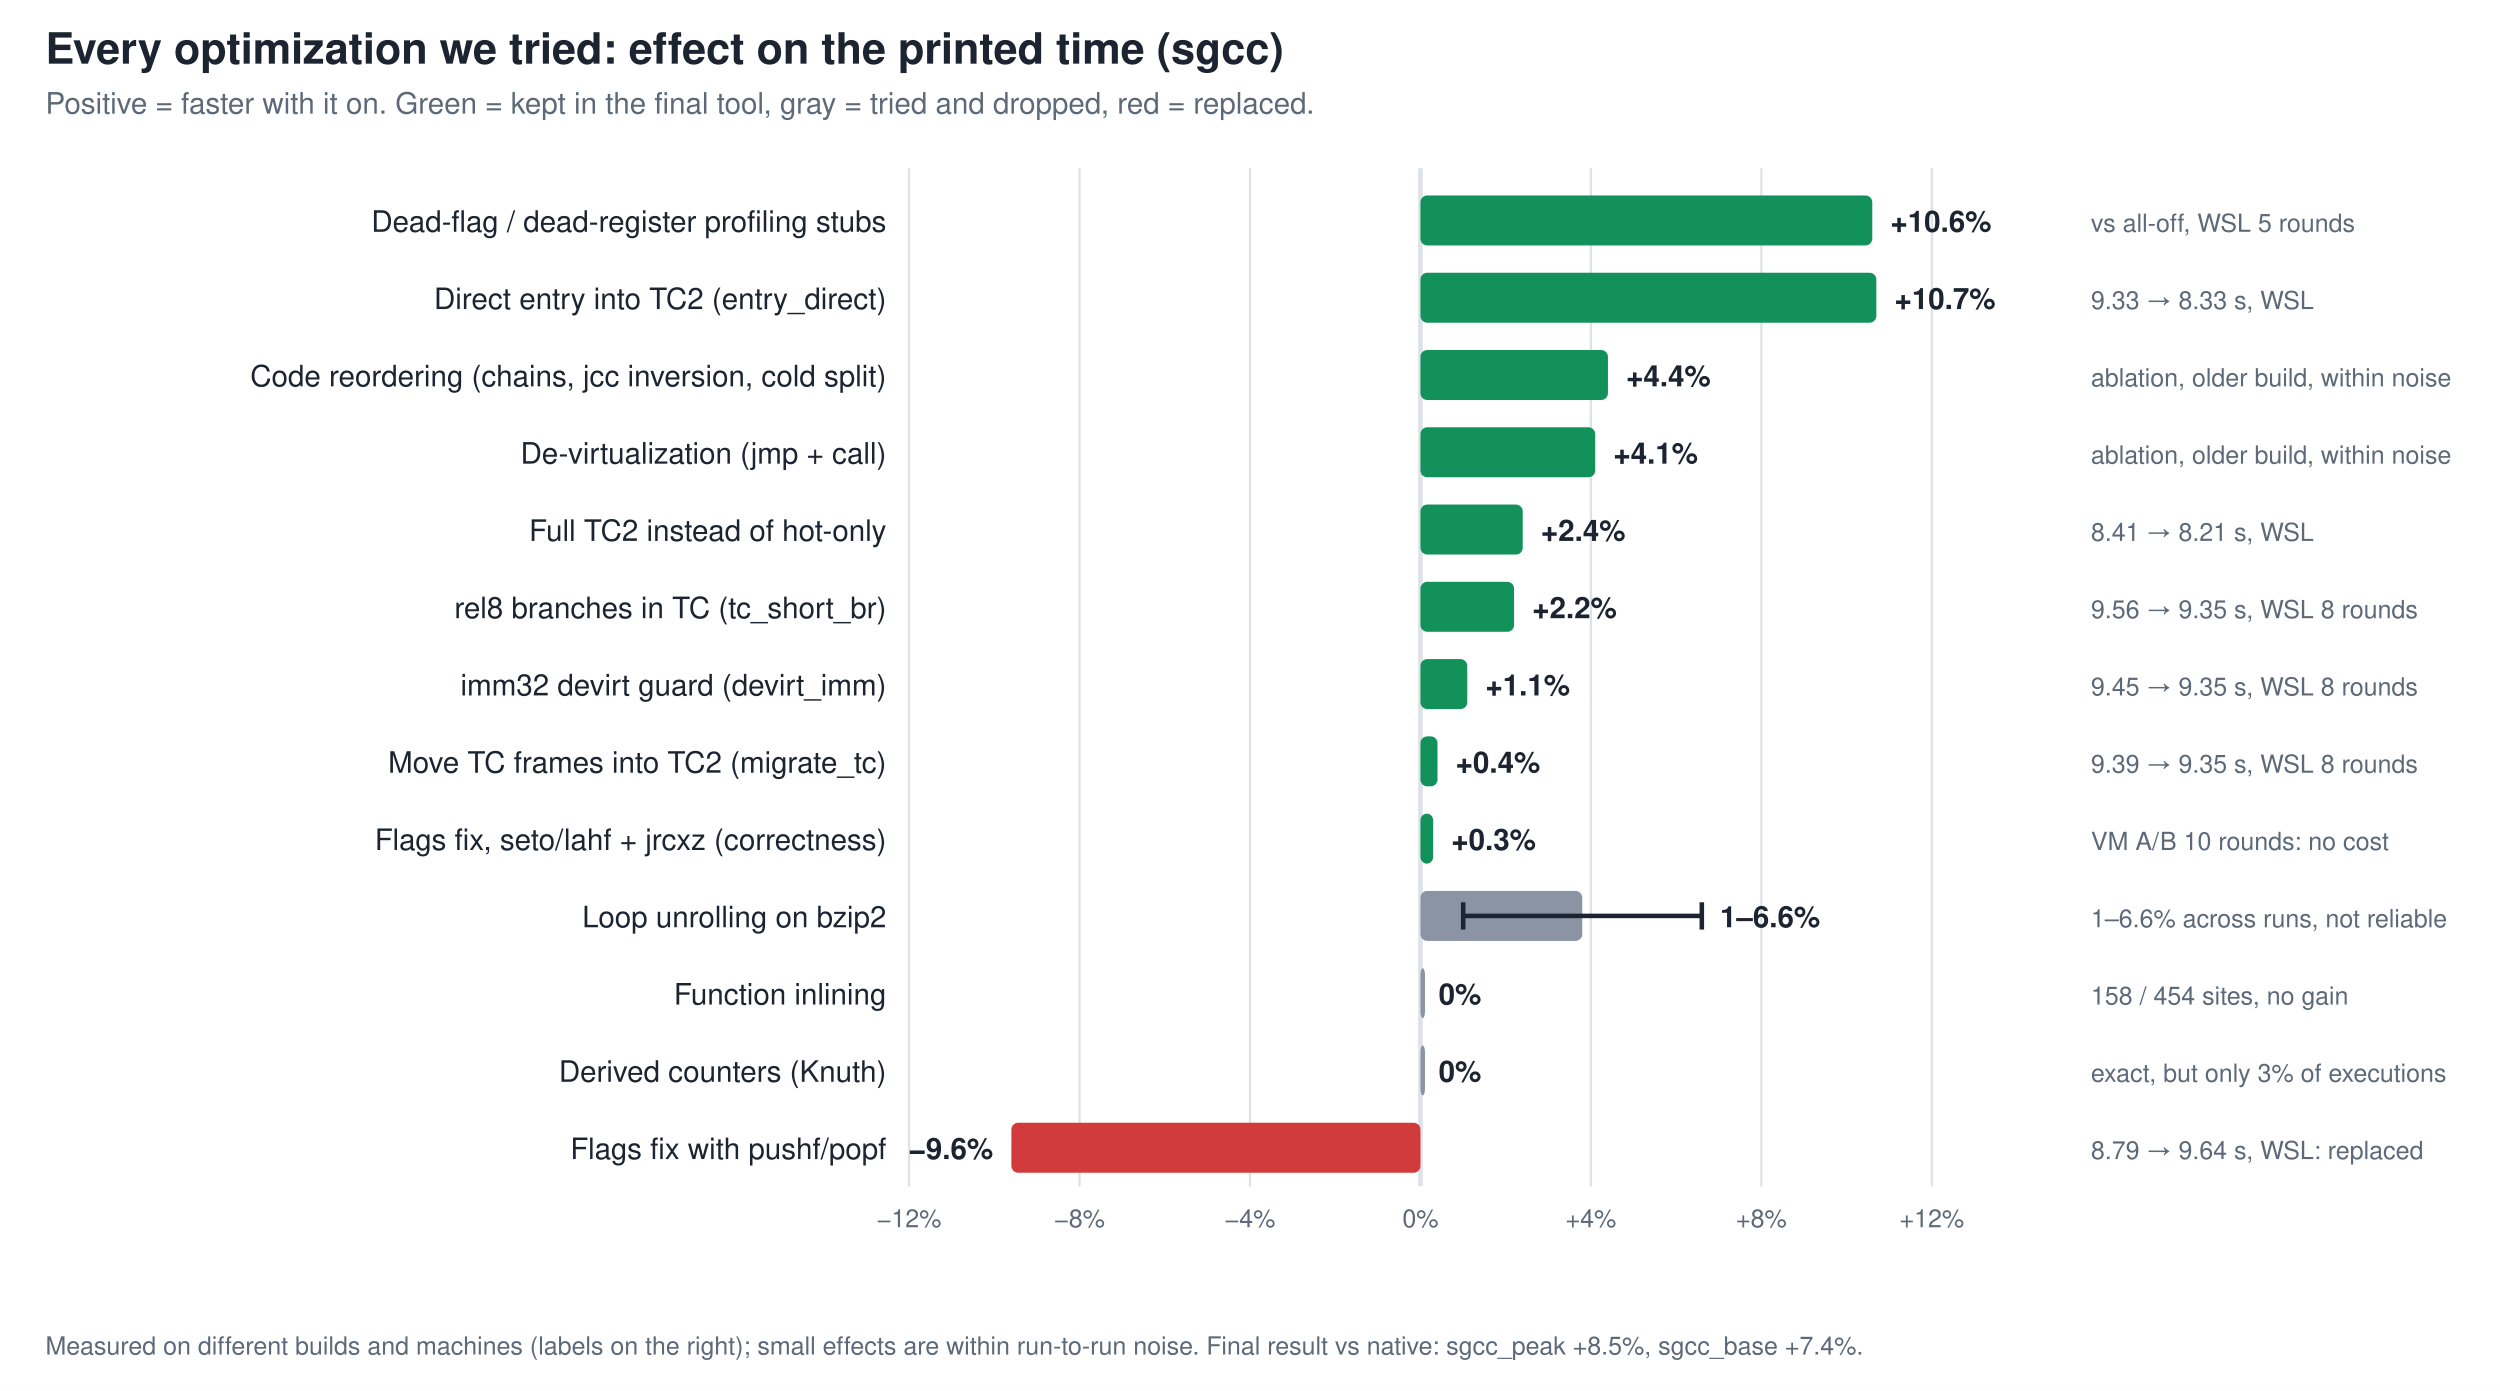
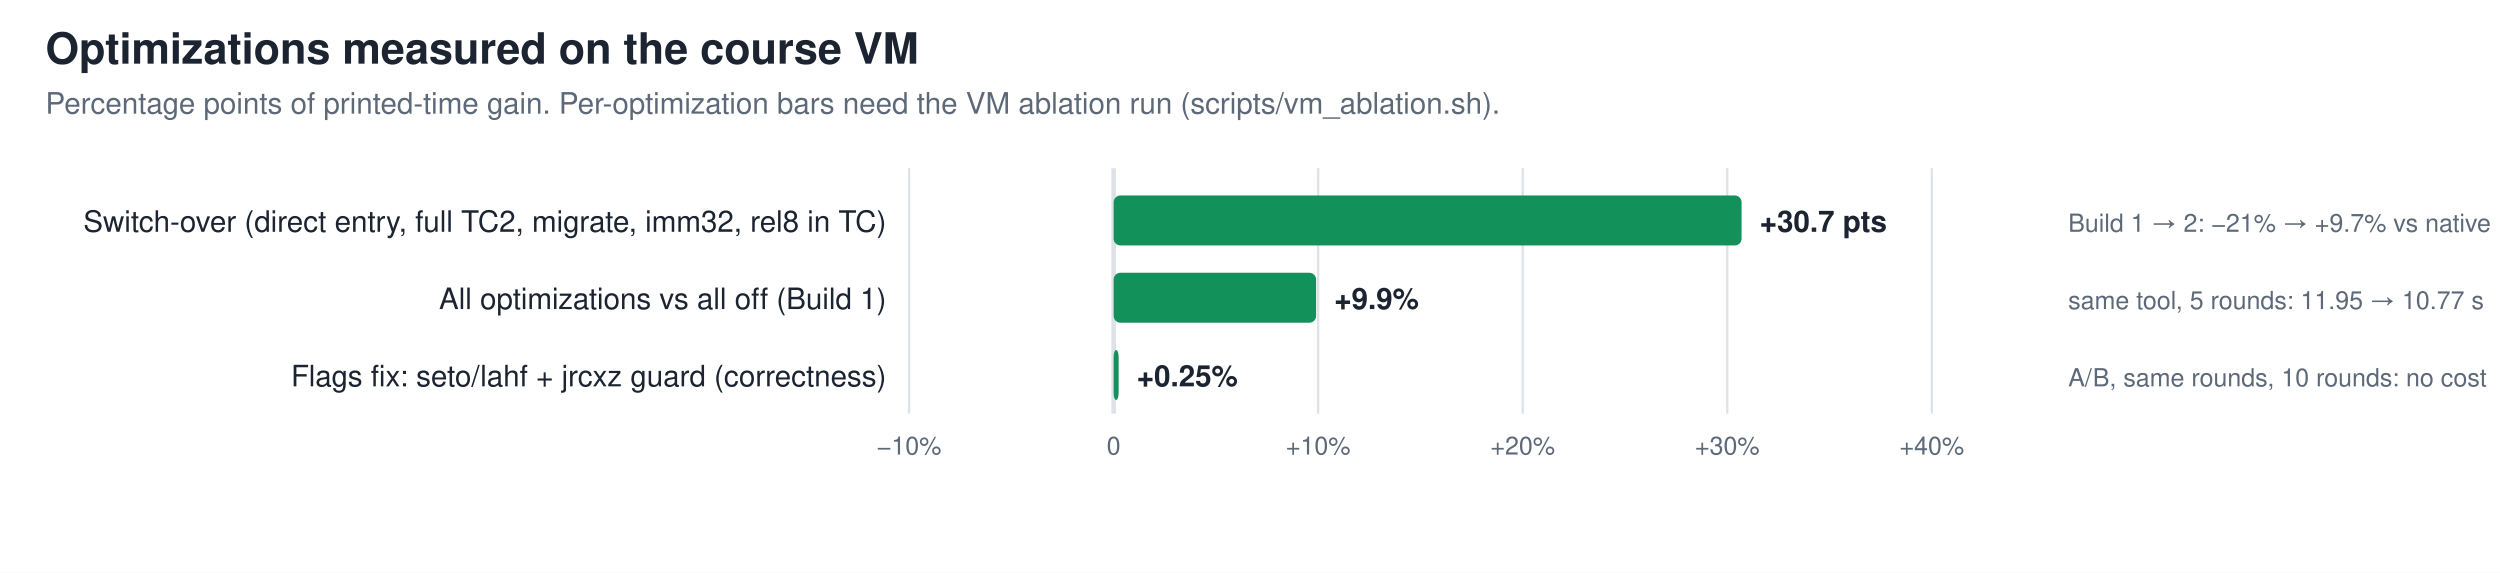
- <svg xmlns="http://www.w3.org/2000/svg" width="1100" height="612" viewBox="0 0 1100 612" font-family="Segoe UI, Helvetica, Arial, sans-serif">
-   <rect width="1100" height="612" fill="#ffffff" />
-   <text x="20.0" y="28.0" font-size="19" fill="#1b2430" text-anchor="start" font-weight="bold">Every optimization we tried: effect on the printed time (sgcc)</text>
-   <text x="20.0" y="50.0" font-size="13" fill="#5d6978" text-anchor="start" font-weight="normal">Positive = faster with it on. Green = kept in the final tool, gray = tried and dropped, red = replaced.</text>
-   <line x1="400.0" x2="400.0" y1="74" y2="522" stroke="#dde2e8" stroke-width="1" />
-   <text x="400.0" y="540.0" font-size="11" fill="#5d6978" text-anchor="middle" font-weight="normal">−12%</text>
-   <line x1="475.0" x2="475.0" y1="74" y2="522" stroke="#dde2e8" stroke-width="1" />
-   <text x="475.0" y="540.0" font-size="11" fill="#5d6978" text-anchor="middle" font-weight="normal">−8%</text>
-   <line x1="550.0" x2="550.0" y1="74" y2="522" stroke="#dde2e8" stroke-width="1" />
-   <text x="550.0" y="540.0" font-size="11" fill="#5d6978" text-anchor="middle" font-weight="normal">−4%</text>
-   <line x1="625.0" x2="625.0" y1="74" y2="522" stroke="#dde2e8" stroke-width="2" />
-   <text x="625.0" y="540.0" font-size="11" fill="#5d6978" text-anchor="middle" font-weight="normal">0%</text>
-   <line x1="700.0" x2="700.0" y1="74" y2="522" stroke="#dde2e8" stroke-width="1" />
-   <text x="700.0" y="540.0" font-size="11" fill="#5d6978" text-anchor="middle" font-weight="normal">+4%</text>
-   <line x1="775.0" x2="775.0" y1="74" y2="522" stroke="#dde2e8" stroke-width="1" />
-   <text x="775.0" y="540.0" font-size="11" fill="#5d6978" text-anchor="middle" font-weight="normal">+8%</text>
-   <line x1="850.0" x2="850.0" y1="74" y2="522" stroke="#dde2e8" stroke-width="1" />
-   <text x="850.0" y="540.0" font-size="11" fill="#5d6978" text-anchor="middle" font-weight="normal">+12%</text>
-   <text x="390.0" y="102.0" font-size="13" fill="#1b2430" text-anchor="end" font-weight="normal">Dead-flag / dead-register profiling stubs</text>
-   <rect x="625.0" y="86.0" width="198.8" height="22" rx="3" fill="#12925a" />
-   <text x="831.8" y="102.0" font-size="13" fill="#1b2430" text-anchor="start" font-weight="bold">+10.6%</text>
-   <text x="920.0" y="102.0" font-size="11" fill="#5d6978" text-anchor="start" font-weight="normal">vs all-off, WSL 5 rounds</text>
-   <text x="390.0" y="136.0" font-size="13" fill="#1b2430" text-anchor="end" font-weight="normal">Direct entry into TC2 (entry_direct)</text>
-   <rect x="625.0" y="120.0" width="200.6" height="22" rx="3" fill="#12925a" />
-   <text x="833.6" y="136.0" font-size="13" fill="#1b2430" text-anchor="start" font-weight="bold">+10.7%</text>
-   <text x="920.0" y="136.0" font-size="11" fill="#5d6978" text-anchor="start" font-weight="normal">9.33 → 8.33 s, WSL</text>
-   <text x="390.0" y="170.0" font-size="13" fill="#1b2430" text-anchor="end" font-weight="normal">Code reordering (chains, jcc inversion, cold split)</text>
-   <rect x="625.0" y="154.0" width="82.5" height="22" rx="3" fill="#12925a" />
-   <text x="715.5" y="170.0" font-size="13" fill="#1b2430" text-anchor="start" font-weight="bold">+4.4%</text>
-   <text x="920.0" y="170.0" font-size="11" fill="#5d6978" text-anchor="start" font-weight="normal">ablation, older build, within noise</text>
-   <text x="390.0" y="204.0" font-size="13" fill="#1b2430" text-anchor="end" font-weight="normal">De-virtualization (jmp + call)</text>
-   <rect x="625.0" y="188.0" width="76.9" height="22" rx="3" fill="#12925a" />
-   <text x="709.9" y="204.0" font-size="13" fill="#1b2430" text-anchor="start" font-weight="bold">+4.1%</text>
-   <text x="920.0" y="204.0" font-size="11" fill="#5d6978" text-anchor="start" font-weight="normal">ablation, older build, within noise</text>
-   <text x="390.0" y="238.0" font-size="13" fill="#1b2430" text-anchor="end" font-weight="normal">Full TC2 instead of hot-only</text>
-   <rect x="625.0" y="222.0" width="45.0" height="22" rx="3" fill="#12925a" />
-   <text x="678.0" y="238.0" font-size="13" fill="#1b2430" text-anchor="start" font-weight="bold">+2.4%</text>
-   <text x="920.0" y="238.0" font-size="11" fill="#5d6978" text-anchor="start" font-weight="normal">8.41 → 8.21 s, WSL</text>
-   <text x="390.0" y="272.0" font-size="13" fill="#1b2430" text-anchor="end" font-weight="normal">rel8 branches in TC (tc_short_br)</text>
-   <rect x="625.0" y="256.0" width="41.2" height="22" rx="3" fill="#12925a" />
-   <text x="674.2" y="272.0" font-size="13" fill="#1b2430" text-anchor="start" font-weight="bold">+2.2%</text>
-   <text x="920.0" y="272.0" font-size="11" fill="#5d6978" text-anchor="start" font-weight="normal">9.56 → 9.35 s, WSL 8 rounds</text>
-   <text x="390.0" y="306.0" font-size="13" fill="#1b2430" text-anchor="end" font-weight="normal">imm32 devirt guard (devirt_imm)</text>
-   <rect x="625.0" y="290.0" width="20.6" height="22" rx="3" fill="#12925a" />
-   <text x="653.6" y="306.0" font-size="13" fill="#1b2430" text-anchor="start" font-weight="bold">+1.1%</text>
-   <text x="920.0" y="306.0" font-size="11" fill="#5d6978" text-anchor="start" font-weight="normal">9.45 → 9.35 s, WSL 8 rounds</text>
-   <text x="390.0" y="340.0" font-size="13" fill="#1b2430" text-anchor="end" font-weight="normal">Move TC frames into TC2 (migrate_tc)</text>
-   <rect x="625.0" y="324.0" width="7.5" height="22" rx="3" fill="#12925a" />
-   <text x="640.5" y="340.0" font-size="13" fill="#1b2430" text-anchor="start" font-weight="bold">+0.4%</text>
-   <text x="920.0" y="340.0" font-size="11" fill="#5d6978" text-anchor="start" font-weight="normal">9.39 → 9.35 s, WSL 8 rounds</text>
-   <text x="390.0" y="374.0" font-size="13" fill="#1b2430" text-anchor="end" font-weight="normal">Flags fix, seto/lahf + jrcxz (correctness)</text>
-   <rect x="625.0" y="358.0" width="5.6" height="22" rx="3" fill="#12925a" />
-   <text x="638.6" y="374.0" font-size="13" fill="#1b2430" text-anchor="start" font-weight="bold">+0.3%</text>
-   <text x="920.0" y="374.0" font-size="11" fill="#5d6978" text-anchor="start" font-weight="normal">VM A/B 10 rounds: no cost</text>
-   <text x="390.0" y="408.0" font-size="13" fill="#1b2430" text-anchor="end" font-weight="normal">Loop unrolling on bzip2</text>
-   <rect x="625.0" y="392.0" width="71.2" height="22" rx="3" fill="#8a94a3" />
-   <line x1="643.8" x2="748.8" y1="403" y2="403" stroke="#1b2430" stroke-width="2" />
-   <line x1="643.8" x2="643.8" y1="397" y2="409" stroke="#1b2430" stroke-width="2" />
-   <line x1="748.8" x2="748.8" y1="397" y2="409" stroke="#1b2430" stroke-width="2" />
-   <text x="756.8" y="408.0" font-size="13" fill="#1b2430" text-anchor="start" font-weight="bold">1–6.6%</text>
-   <text x="920.0" y="408.0" font-size="11" fill="#5d6978" text-anchor="start" font-weight="normal">1–6.6% across runs, not reliable</text>
-   <text x="390.0" y="442.0" font-size="13" fill="#1b2430" text-anchor="end" font-weight="normal">Function inlining</text>
-   <rect x="625.0" y="426.0" width="2.0" height="22" rx="3" fill="#8a94a3" />
-   <text x="633.0" y="442.0" font-size="13" fill="#1b2430" text-anchor="start" font-weight="bold">0%</text>
-   <text x="920.0" y="442.0" font-size="11" fill="#5d6978" text-anchor="start" font-weight="normal">158 / 454 sites, no gain</text>
-   <text x="390.0" y="476.0" font-size="13" fill="#1b2430" text-anchor="end" font-weight="normal">Derived counters (Knuth)</text>
-   <rect x="625.0" y="460.0" width="2.0" height="22" rx="3" fill="#8a94a3" />
-   <text x="633.0" y="476.0" font-size="13" fill="#1b2430" text-anchor="start" font-weight="bold">0%</text>
-   <text x="920.0" y="476.0" font-size="11" fill="#5d6978" text-anchor="start" font-weight="normal">exact, but only 3% of executions</text>
-   <text x="390.0" y="510.0" font-size="13" fill="#1b2430" text-anchor="end" font-weight="normal">Flags fix with pushf/popf</text>
-   <rect x="445.0" y="494.0" width="180.0" height="22" rx="3" fill="#d23b3b" />
-   <text x="437.0" y="510.0" font-size="13" fill="#1b2430" text-anchor="end" font-weight="bold">−9.6%</text>
-   <text x="920.0" y="510.0" font-size="11" fill="#5d6978" text-anchor="start" font-weight="normal">8.79 → 9.64 s, WSL: replaced</text>
-   <text x="20.0" y="596.0" font-size="11" fill="#5d6978" text-anchor="start" font-weight="normal">Measured on different builds and machines (labels on the right); small effects are within run-to-run noise. Final result vs native: sgcc_peak +8.5%, sgcc_base +7.4%.</text>
+ <svg xmlns="http://www.w3.org/2000/svg" width="1100" height="252" viewBox="0 0 1100 252" font-family="Segoe UI, Helvetica, Arial, sans-serif">
+   <rect width="1100" height="252" fill="#ffffff" />
+   <text x="20.0" y="28.0" font-size="19" fill="#1b2430" text-anchor="start" font-weight="bold">Optimizations measured on the course VM</text>
+   <text x="20.0" y="50.0" font-size="13" fill="#5d6978" text-anchor="start" font-weight="normal">Percentage points of printed-time gain. Per-optimization bars need the VM ablation run (scripts/vm_ablation.sh).</text>
+   <line x1="400.0" x2="400.0" y1="74" y2="182" stroke="#dde2e8" stroke-width="1" />
+   <text x="400.0" y="200.0" font-size="11" fill="#5d6978" text-anchor="middle" font-weight="normal">−10%</text>
+   <line x1="490.0" x2="490.0" y1="74" y2="182" stroke="#dde2e8" stroke-width="2" />
+   <text x="490.0" y="200.0" font-size="11" fill="#5d6978" text-anchor="middle" font-weight="normal">0</text>
+   <line x1="580.0" x2="580.0" y1="74" y2="182" stroke="#dde2e8" stroke-width="1" />
+   <text x="580.0" y="200.0" font-size="11" fill="#5d6978" text-anchor="middle" font-weight="normal">+10%</text>
+   <line x1="670.0" x2="670.0" y1="74" y2="182" stroke="#dde2e8" stroke-width="1" />
+   <text x="670.0" y="200.0" font-size="11" fill="#5d6978" text-anchor="middle" font-weight="normal">+20%</text>
+   <line x1="760.0" x2="760.0" y1="74" y2="182" stroke="#dde2e8" stroke-width="1" />
+   <text x="760.0" y="200.0" font-size="11" fill="#5d6978" text-anchor="middle" font-weight="normal">+30%</text>
+   <line x1="850.0" x2="850.0" y1="74" y2="182" stroke="#dde2e8" stroke-width="1" />
+   <text x="850.0" y="200.0" font-size="11" fill="#5d6978" text-anchor="middle" font-weight="normal">+40%</text>
+   <text x="390.0" y="102.0" font-size="13" fill="#1b2430" text-anchor="end" font-weight="normal">Switch-over (direct entry, full TC2, migrate, imm32, rel8 in TC)</text>
+   <rect x="490.0" y="86.0" width="276.3" height="22" rx="3" fill="#12925a" />
+   <text x="774.3" y="102.0" font-size="13" fill="#1b2430" text-anchor="start" font-weight="bold">+30.7 pts</text>
+   <text x="910.0" y="102.0" font-size="11" fill="#5d6978" text-anchor="start" font-weight="normal">Build 1 → 2: −21% → +9.7% vs native</text>
+   <text x="390.0" y="136.0" font-size="13" fill="#1b2430" text-anchor="end" font-weight="normal">All optimizations vs all off (Build 1)</text>
+   <rect x="490.0" y="120.0" width="89.1" height="22" rx="3" fill="#12925a" />
+   <text x="587.1" y="136.0" font-size="13" fill="#1b2430" text-anchor="start" font-weight="bold">+9.9%</text>
+   <text x="910.0" y="136.0" font-size="11" fill="#5d6978" text-anchor="start" font-weight="normal">same tool, 5 rounds: 11.95 → 10.77 s</text>
+   <text x="390.0" y="170.0" font-size="13" fill="#1b2430" text-anchor="end" font-weight="normal">Flags fix: seto/lahf + jrcxz guard (correctness)</text>
+   <rect x="490.0" y="154.0" width="2.2" height="22" rx="3" fill="#12925a" />
+   <text x="500.2" y="170.0" font-size="13" fill="#1b2430" text-anchor="start" font-weight="bold">+0.25%</text>
+   <text x="910.0" y="170.0" font-size="11" fill="#5d6978" text-anchor="start" font-weight="normal">A/B, same rounds, 10 rounds: no cost</text>
</svg>
